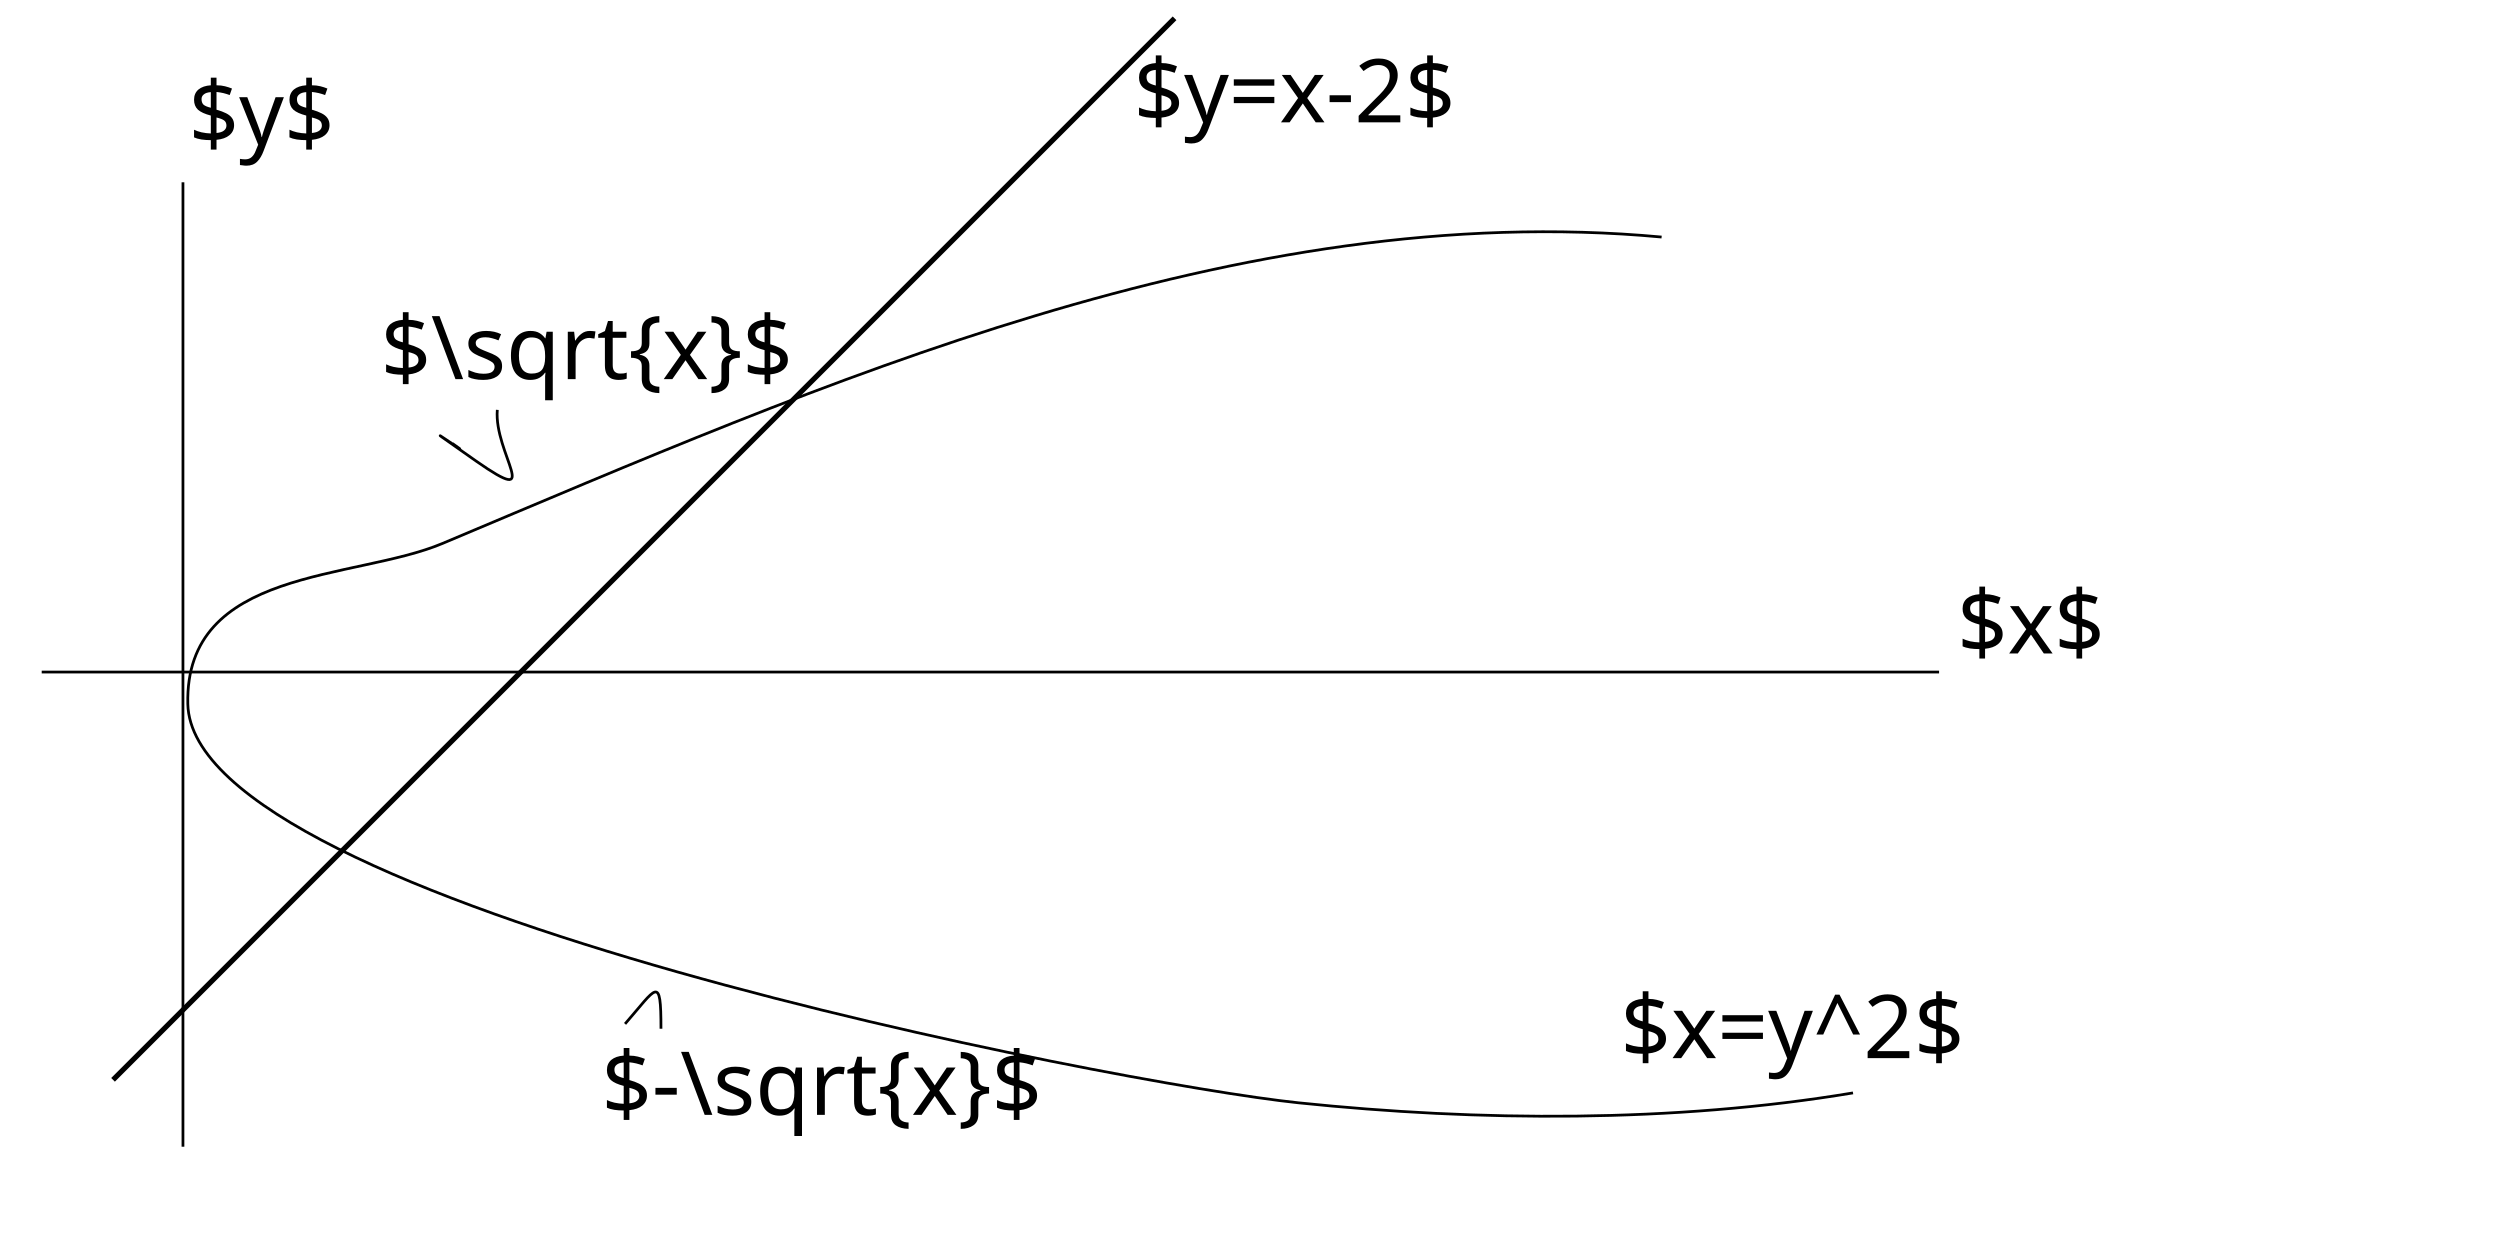
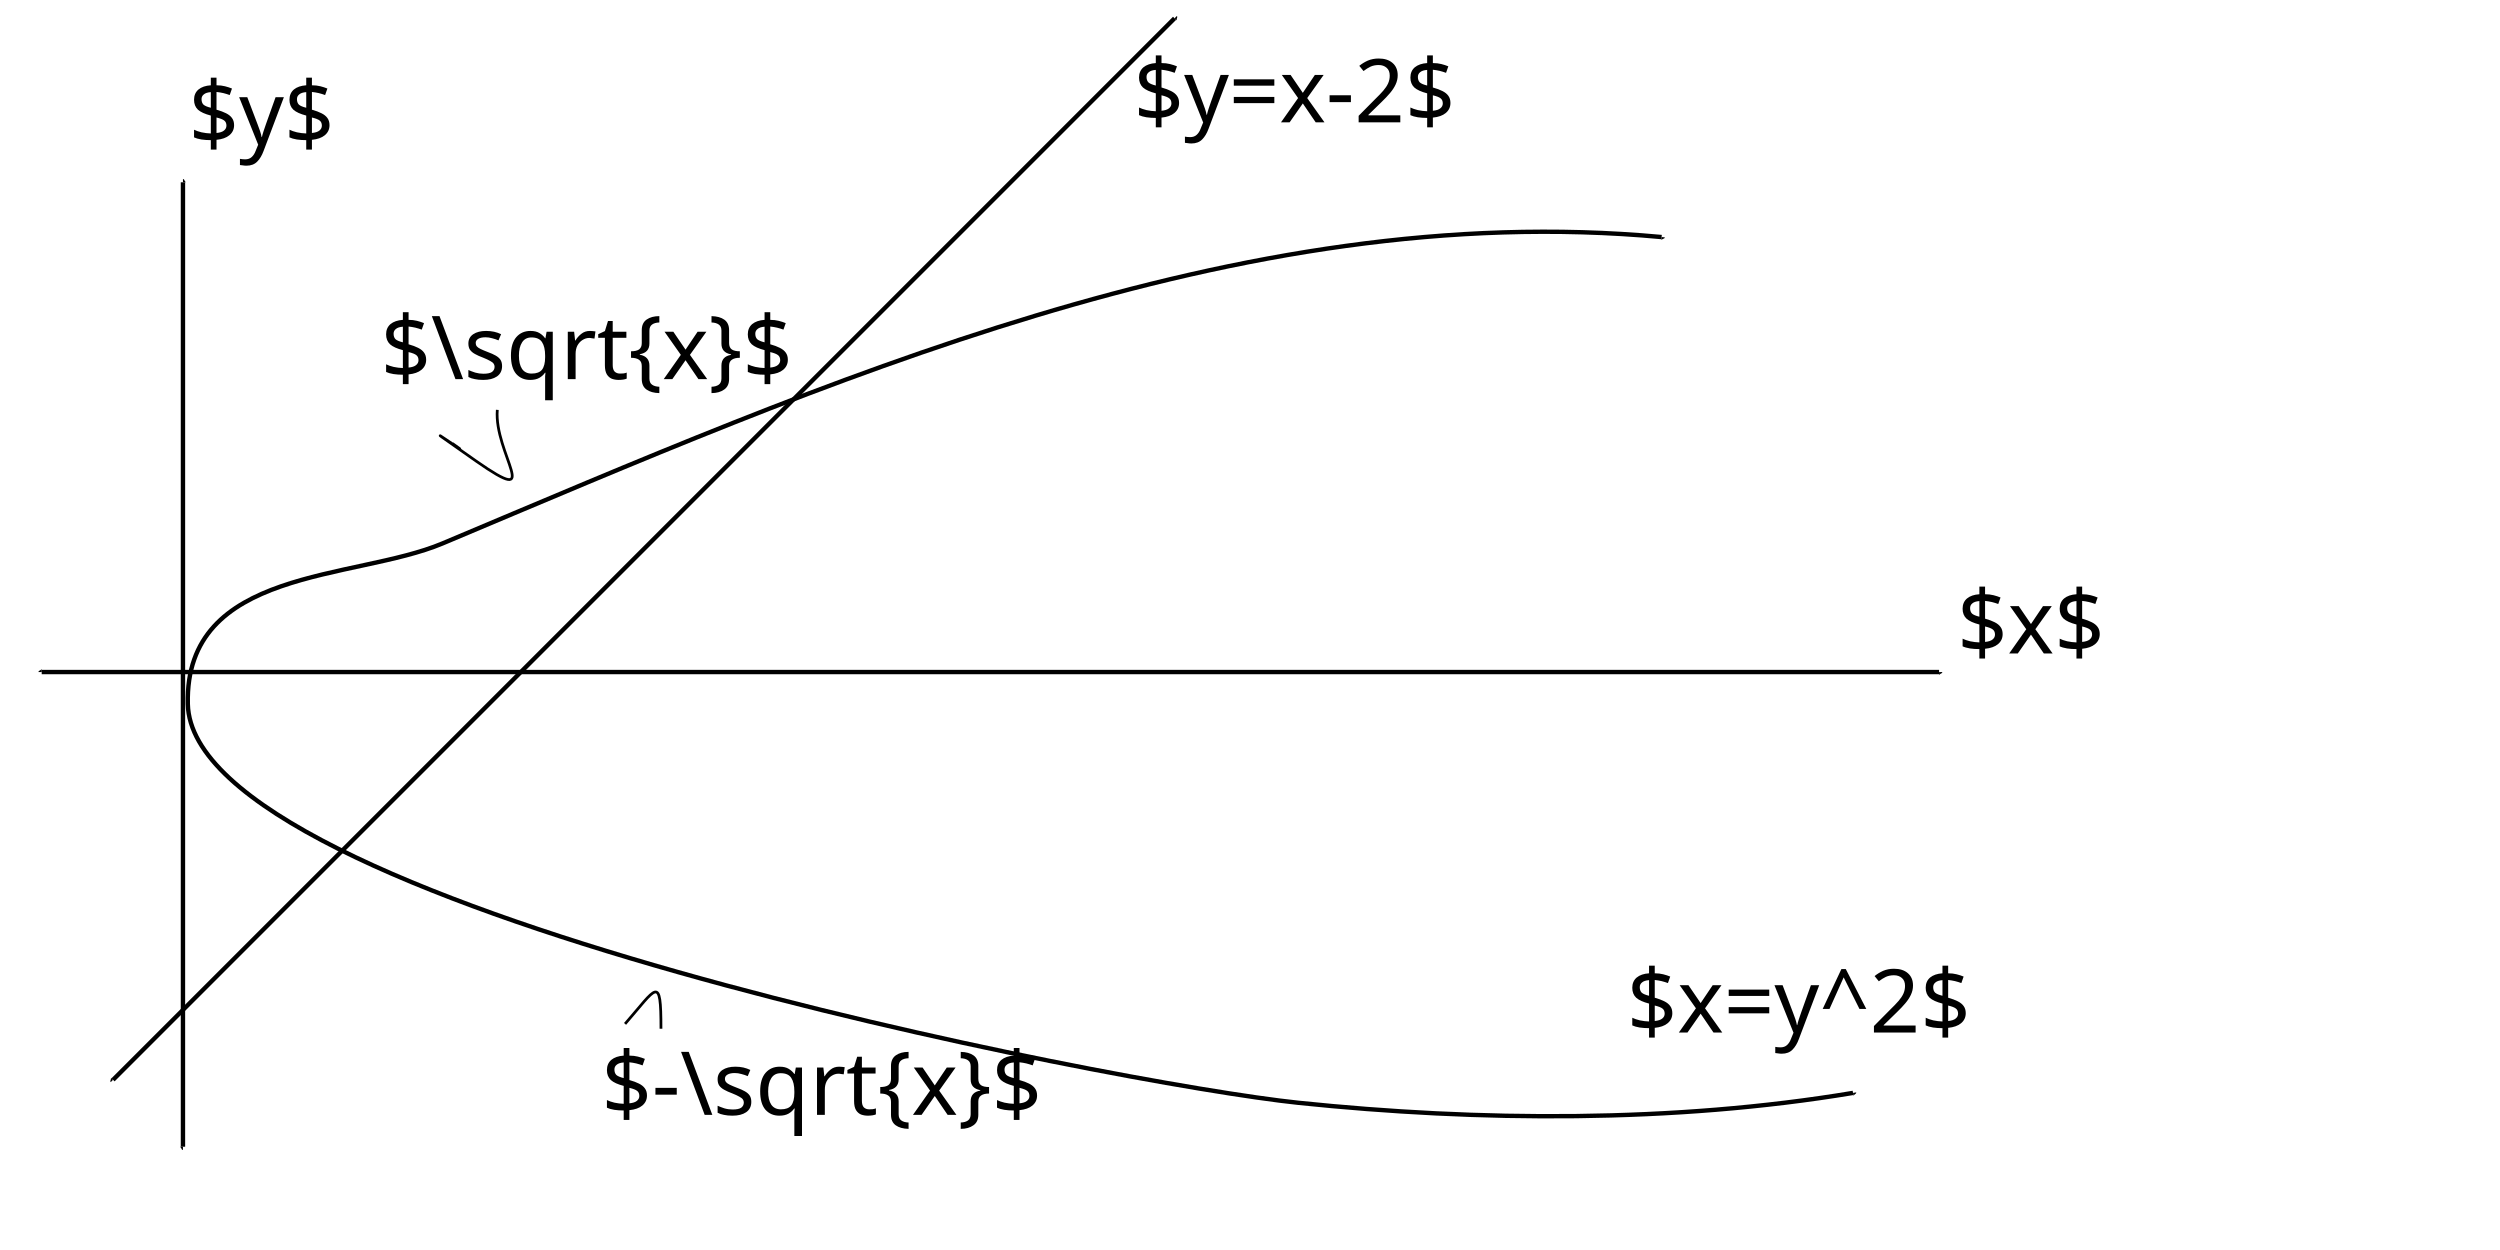
<svg xmlns="http://www.w3.org/2000/svg" width="240mm" height="120mm" viewBox="0 0 240 120" version="1.1" id="svg8">
-   <defs id="defs2" />
+   <defs id="defs2">
+     <marker id="marker-arrow-1.5923999999999998" orient="auto-start-reverse" refY="0" refX="0" markerHeight="1.69" markerWidth="0.911">
+       <g transform="scale(1.073399)" id="g309">
+         <path d="M -1.554,2.072 C -1.425,1.295 0,0.13 0.389,0 0,-0.13 -1.425,-1.295 -1.554,-2.072" style="fill:none;stroke:#000000;stroke-width:0.6;stroke-linecap:round;stroke-linejoin:round;stroke-miterlimit:10;stroke-dasharray:none;stroke-opacity:1" id="path307" />
+       </g>
+     </marker>
+     <marker id="marker-arrow-1.5923999999999998-3" orient="auto-start-reverse" refY="0" refX="0" markerHeight="1.690" markerWidth="0.911">
+       <g transform="scale(1.073399)" id="g340">
+         <path d="M -1.554,2.072 C -1.425,1.295 0,0.13 0.389,0 0,-0.13 -1.425,-1.295 -1.554,-2.072" style="fill:none;stroke:#000000;stroke-width:0.6;stroke-linecap:round;stroke-linejoin:round;stroke-miterlimit:10;stroke-dasharray:none;stroke-opacity:1" id="path338" />
+       </g>
+     </marker>
+     <marker id="marker-arrow-1.5923999999999998-6" orient="auto-start-reverse" refY="0" refX="0" markerHeight="1.690" markerWidth="0.911">
+       <g transform="scale(1.073399)" id="g371">
+         <path d="M -1.554,2.072 C -1.425,1.295 0,0.13 0.389,0 0,-0.13 -1.425,-1.295 -1.554,-2.072" style="fill:none;stroke:#000000;stroke-width:0.6;stroke-linecap:round;stroke-linejoin:round;stroke-miterlimit:10;stroke-dasharray:none;stroke-opacity:1" id="path369" />
+       </g>
+     </marker>
+   </defs>
  <g id="layer1" transform="translate(0,-177)">
-     <path style="fill:none;stroke:#000000;stroke-width:0.265px;stroke-linecap:butt;stroke-linejoin:miter;stroke-opacity:1" d="M 17.564,287.085 V 194.5" id="path194" />
-     <path style="fill:none;stroke:#000000;stroke-width:0.265px;stroke-linecap:butt;stroke-linejoin:miter;stroke-opacity:1" d="M 4.004,241.516 H 186.151" id="path196" />
-     <path style="fill:none;stroke:#000000;stroke-width:0.265px;stroke-linecap:butt;stroke-linejoin:miter;stroke-opacity:1" d="m 159.514,199.757 c -40.656,-3.771 -80.623,14.099 -117.042,29.417 -8.424,3.543 -24.748,2.292 -24.442,15.413 0.451,19.342 89.368,36.484 106.613,38.281 17.289,1.802 36.068,1.922 53.246,-0.949" id="path198" />
+     <path style="fill:none;stroke:black;stroke-width:0.421;stroke-linecap:butt;stroke-linejoin:miter;stroke-opacity:1;fill-opacity:1;marker-end:url(#marker-arrow-1.5923999999999998);marker-start:url(#marker-arrow-1.5923999999999998);stroke-dasharray:none" d="M 17.564,287.085 V 194.5" id="path194" />
+     <path style="fill:none;stroke:black;stroke-width:0.421;stroke-linecap:butt;stroke-linejoin:miter;stroke-opacity:1;fill-opacity:1;marker-end:url(#marker-arrow-1.5923999999999998);marker-start:url(#marker-arrow-1.5923999999999998);stroke-dasharray:none" d="M 4.004,241.516 H 186.151" id="path196" />
+     <path style="fill:none;stroke:black;stroke-width:0.421;stroke-linecap:butt;stroke-linejoin:miter;stroke-opacity:1;fill-opacity:1;marker-end:url(#marker-arrow-1.5923999999999998);marker-start:url(#marker-arrow-1.5923999999999998);stroke-dasharray:none" d="m 159.514,199.757 c -40.656,-3.771 -80.623,14.099 -117.042,29.417 -8.424,3.543 -24.748,2.292 -24.442,15.413 0.451,19.342 89.368,36.484 106.613,38.281 17.289,1.802 36.068,1.922 53.246,-0.949" id="path198" />
    <text xml:space="preserve" style="font-size:8.467px;font-family:nerd;-inkscape-font-specification:nerd;fill:#000000;stroke-width:0.5" x="18.098" y="190.874" id="text254">
      <tspan id="tspan252" style="stroke-width:0.5" x="18.098" y="190.874">$y$</tspan>
    </text>
    <text xml:space="preserve" style="font-size:8.467px;font-family:nerd;-inkscape-font-specification:nerd;fill:#000000;stroke-width:0.5" x="187.878" y="239.734" id="text258">
      <tspan id="tspan256" style="stroke-width:0.5" x="187.878" y="239.734">$x$</tspan>
    </text>
-     <text xml:space="preserve" style="font-size:8.467px;font-family:nerd;-inkscape-font-specification:nerd;fill:#000000;stroke-width:0.5" x="155.564" y="278.581" id="text262">
-       <tspan id="tspan260" style="stroke-width:0.5" x="155.564" y="278.581">$x=y^2$</tspan>
+     <text xml:space="preserve" style="font-size:8.467px;font-family:nerd;-inkscape-font-specification:nerd;fill:#000000;stroke-width:0.5" x="156.169" y="276.126" id="text262">
+       <tspan id="tspan260" style="stroke-width:0.5" x="156.169" y="276.126">$x=y^2$</tspan>
    </text>
-     <path style="fill:none;stroke-width:0.5;stroke:#000000;stroke-opacity:1" d="M 10.852,280.664 112.758,178.757" id="path318" />
+     <path style="fill:none;stroke-width:0.421;stroke:black;stroke-opacity:1;fill-opacity:1;marker-end:url(#marker-arrow-1.5923999999999998);marker-start:url(#marker-arrow-1.5923999999999998);stroke-dasharray:none" d="M 10.852,280.664 112.758,178.757" id="path318" />
    <text xml:space="preserve" style="font-size:8.467px;font-family:nerd;-inkscape-font-specification:nerd;fill:#000000;fill-opacity:1;stroke:none;stroke-width:0.5;stroke-opacity:1" x="108.815" y="188.744" id="text876">
      <tspan id="tspan874" style="fill:#000000;fill-opacity:1;stroke:none;stroke-width:0.5" x="108.815" y="188.744">$y=x-2$</tspan>
    </text>
    <path style="fill:none;stroke:#000000;stroke-width:0.265px;stroke-linecap:butt;stroke-linejoin:miter;stroke-opacity:1" d="m 60.005,275.294 c 3.045,-3.493 3.448,-4.813 3.448,0.465" id="path310" />
    <path style="fill:none;stroke:#000000;stroke-width:0.265px;stroke-linecap:butt;stroke-linejoin:miter;stroke-opacity:1" d="m 43.43,219.572 c 3.157,2.225 -5.731,-3.908 2.271,1.687 6.607,4.62 1.696,-0.733 2.04,-4.912" id="path312" />
    <text xml:space="preserve" style="font-size:8.467px;font-family:nerd;-inkscape-font-specification:nerd;fill:#000000;stroke-width:0.5" x="36.537" y="213.393" id="text368">
      <tspan id="tspan366" style="stroke-width:0.5" x="36.537" y="213.393">$\sqrt{x}$</tspan>
    </text>
    <text xml:space="preserve" style="font-size:8.467px;font-family:nerd;-inkscape-font-specification:nerd;fill:#000000;stroke-width:0.5" x="57.736" y="284.028" id="text372">
      <tspan id="tspan370" style="stroke-width:0.5" x="57.736" y="284.028">$-\sqrt{x}$</tspan>
    </text>
  </g>
</svg>
